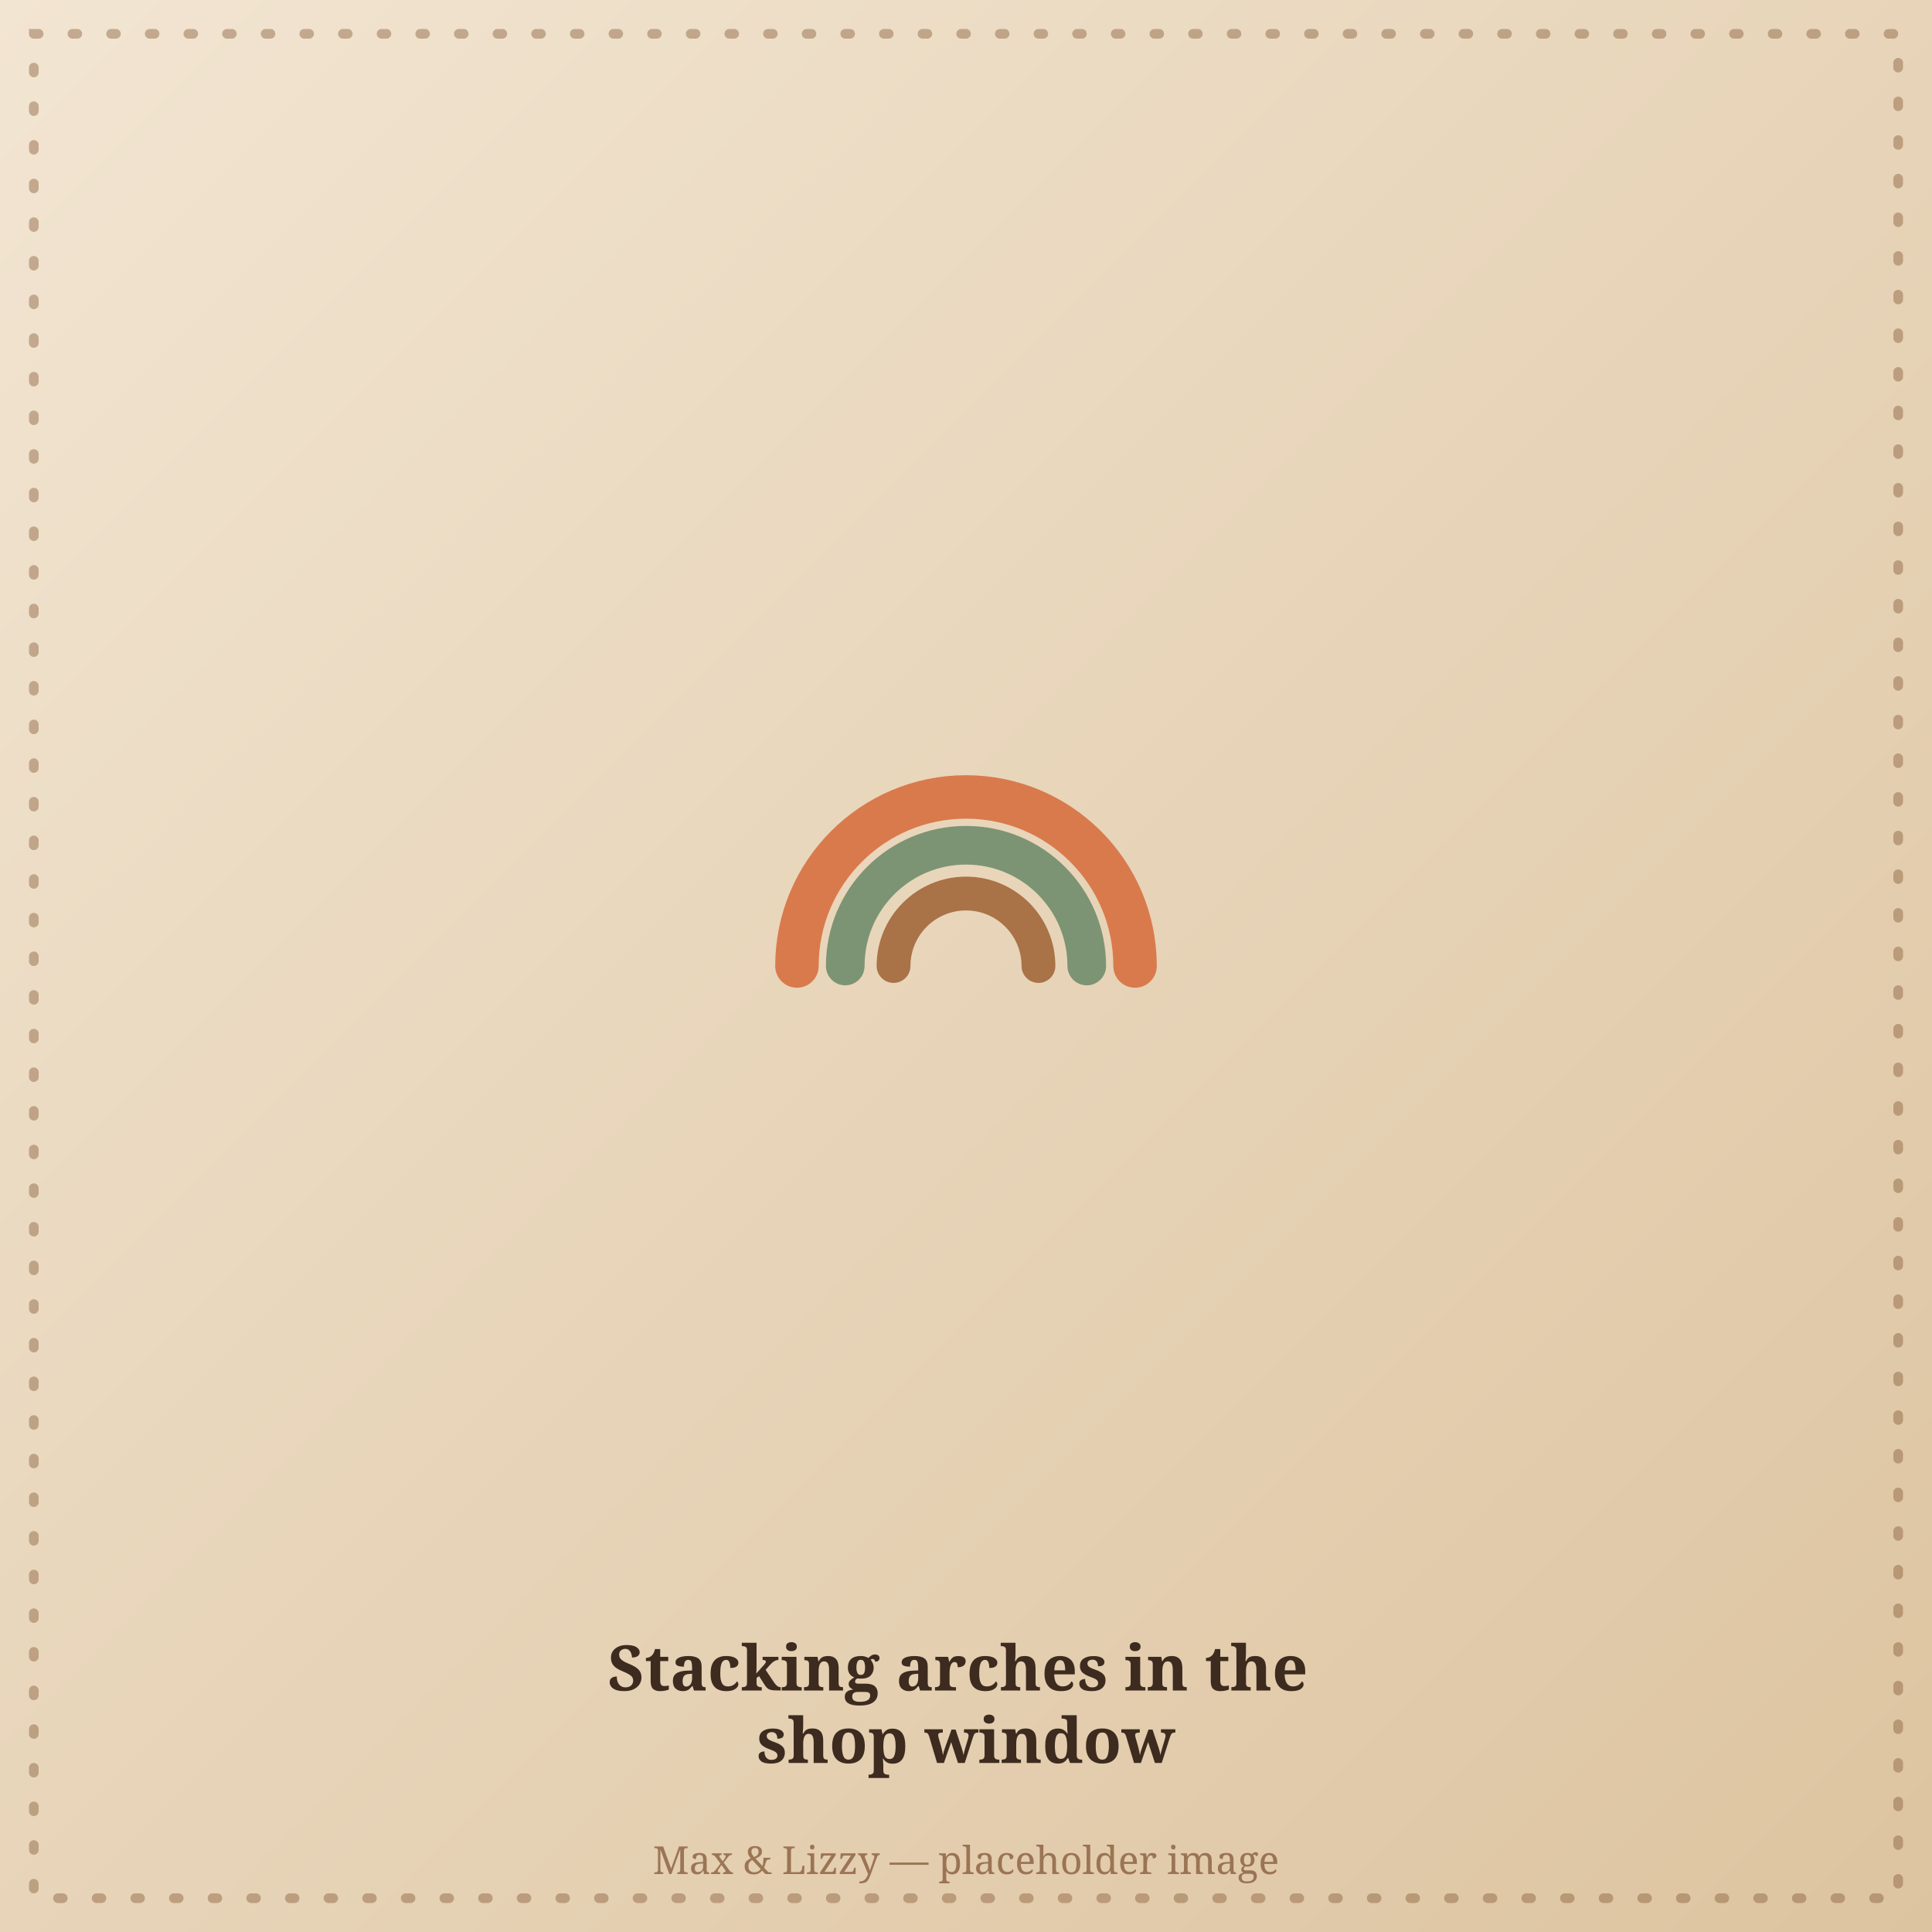
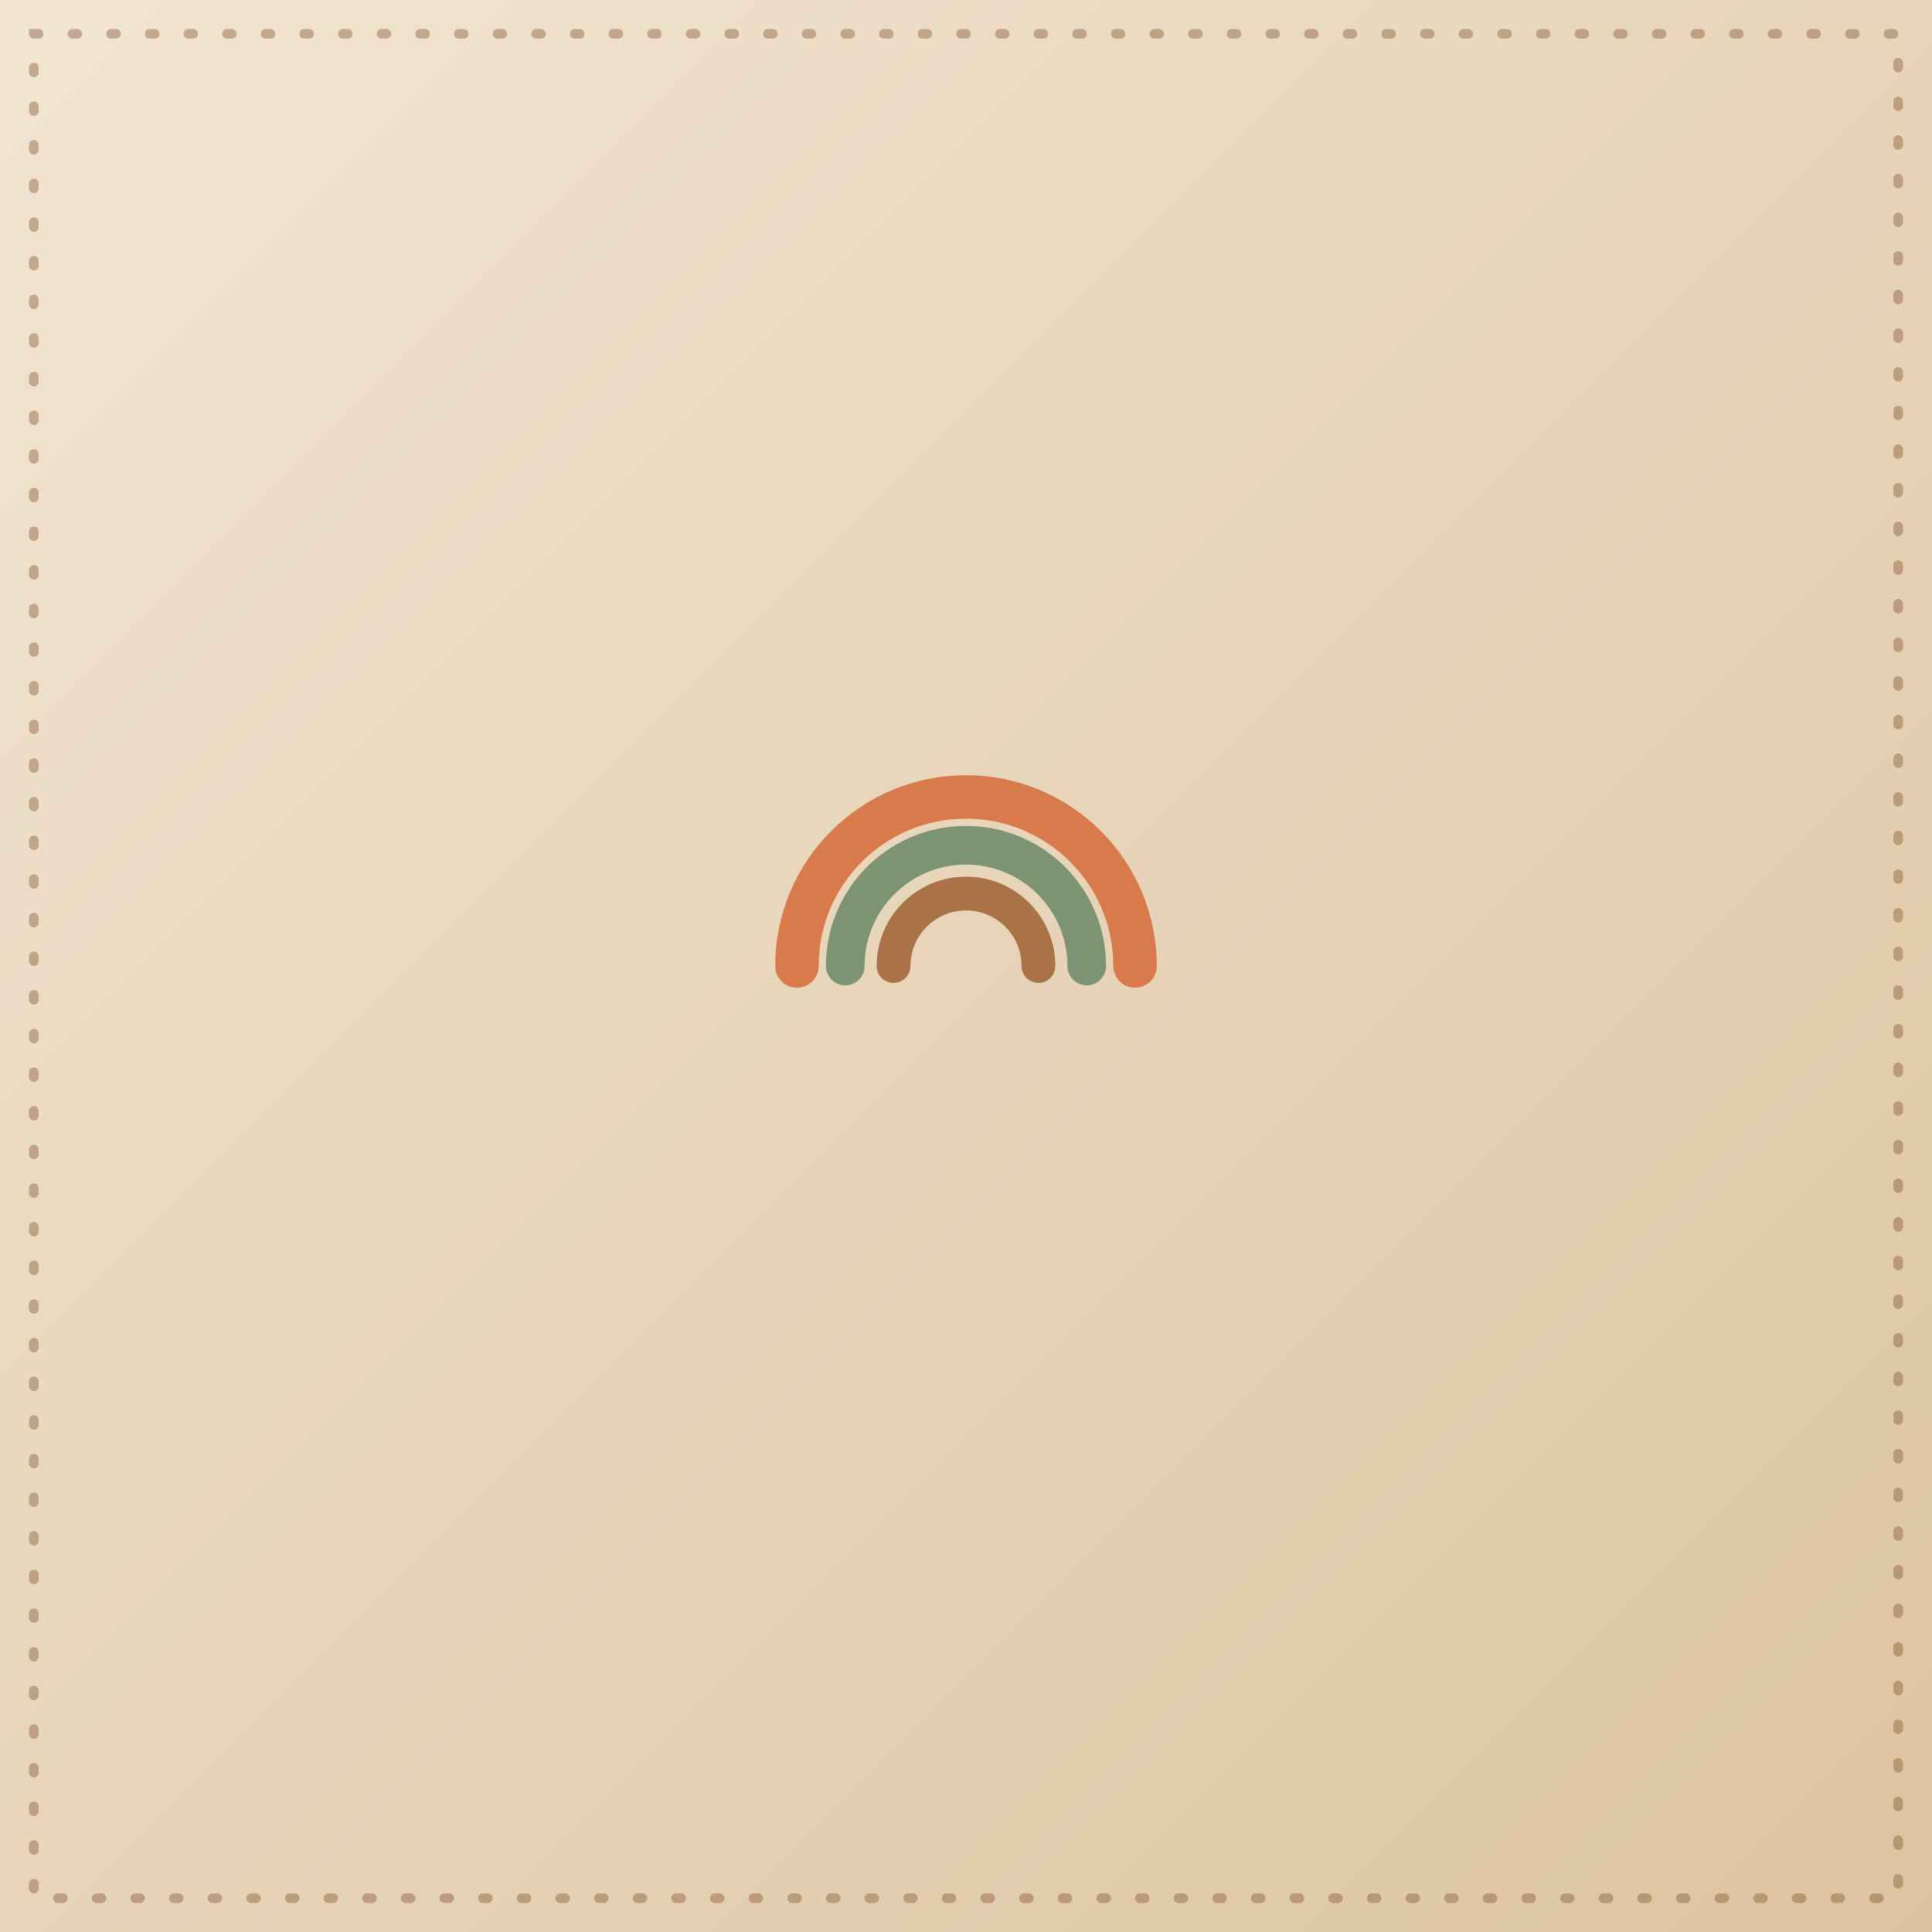
<svg xmlns="http://www.w3.org/2000/svg" width="800" height="800" viewBox="0 0 800 800" role="img" aria-label="Stacking arches in the shop window">
  <defs>
    <linearGradient id="bg" x1="0" y1="0" x2="1" y2="1">
      <stop offset="0%" stop-color="#f2e5d2" />
      <stop offset="100%" stop-color="#ddc4a0" />
    </linearGradient>
  </defs>
  <rect width="800" height="800" fill="url(#bg)" />
  <rect x="14" y="14" width="772" height="772" fill="none" stroke="#7c4f2e" stroke-width="4" stroke-dasharray="2 14" stroke-linecap="round" opacity="0.4" />
  <g fill="none" stroke-linecap="round">
    <path d="M 330 400 A 70 70 0 0 1 470 400" stroke="#d97a4d" stroke-width="18" />
    <path d="M 350 400 A 50 50 0 0 1 450 400" stroke="#7c9473" stroke-width="16" />
    <path d="M 370 400 A 30 30 0 0 1 430 400" stroke="#a97247" stroke-width="14" />
  </g>
-   <text x="400" y="700" font-family="Georgia, serif" font-size="26" fill="#3d2b1f" text-anchor="middle" font-weight="600">
-     <tspan x="400" dy="0">Stacking arches in the</tspan>
-     <tspan x="400" dy="30">shop window</tspan>
-   </text>
-   <text x="400" y="776" font-family="Georgia, serif" font-size="16" fill="#7c4f2e" text-anchor="middle" opacity="0.7">Max &amp; Lizzy — placeholder image</text>
</svg>
